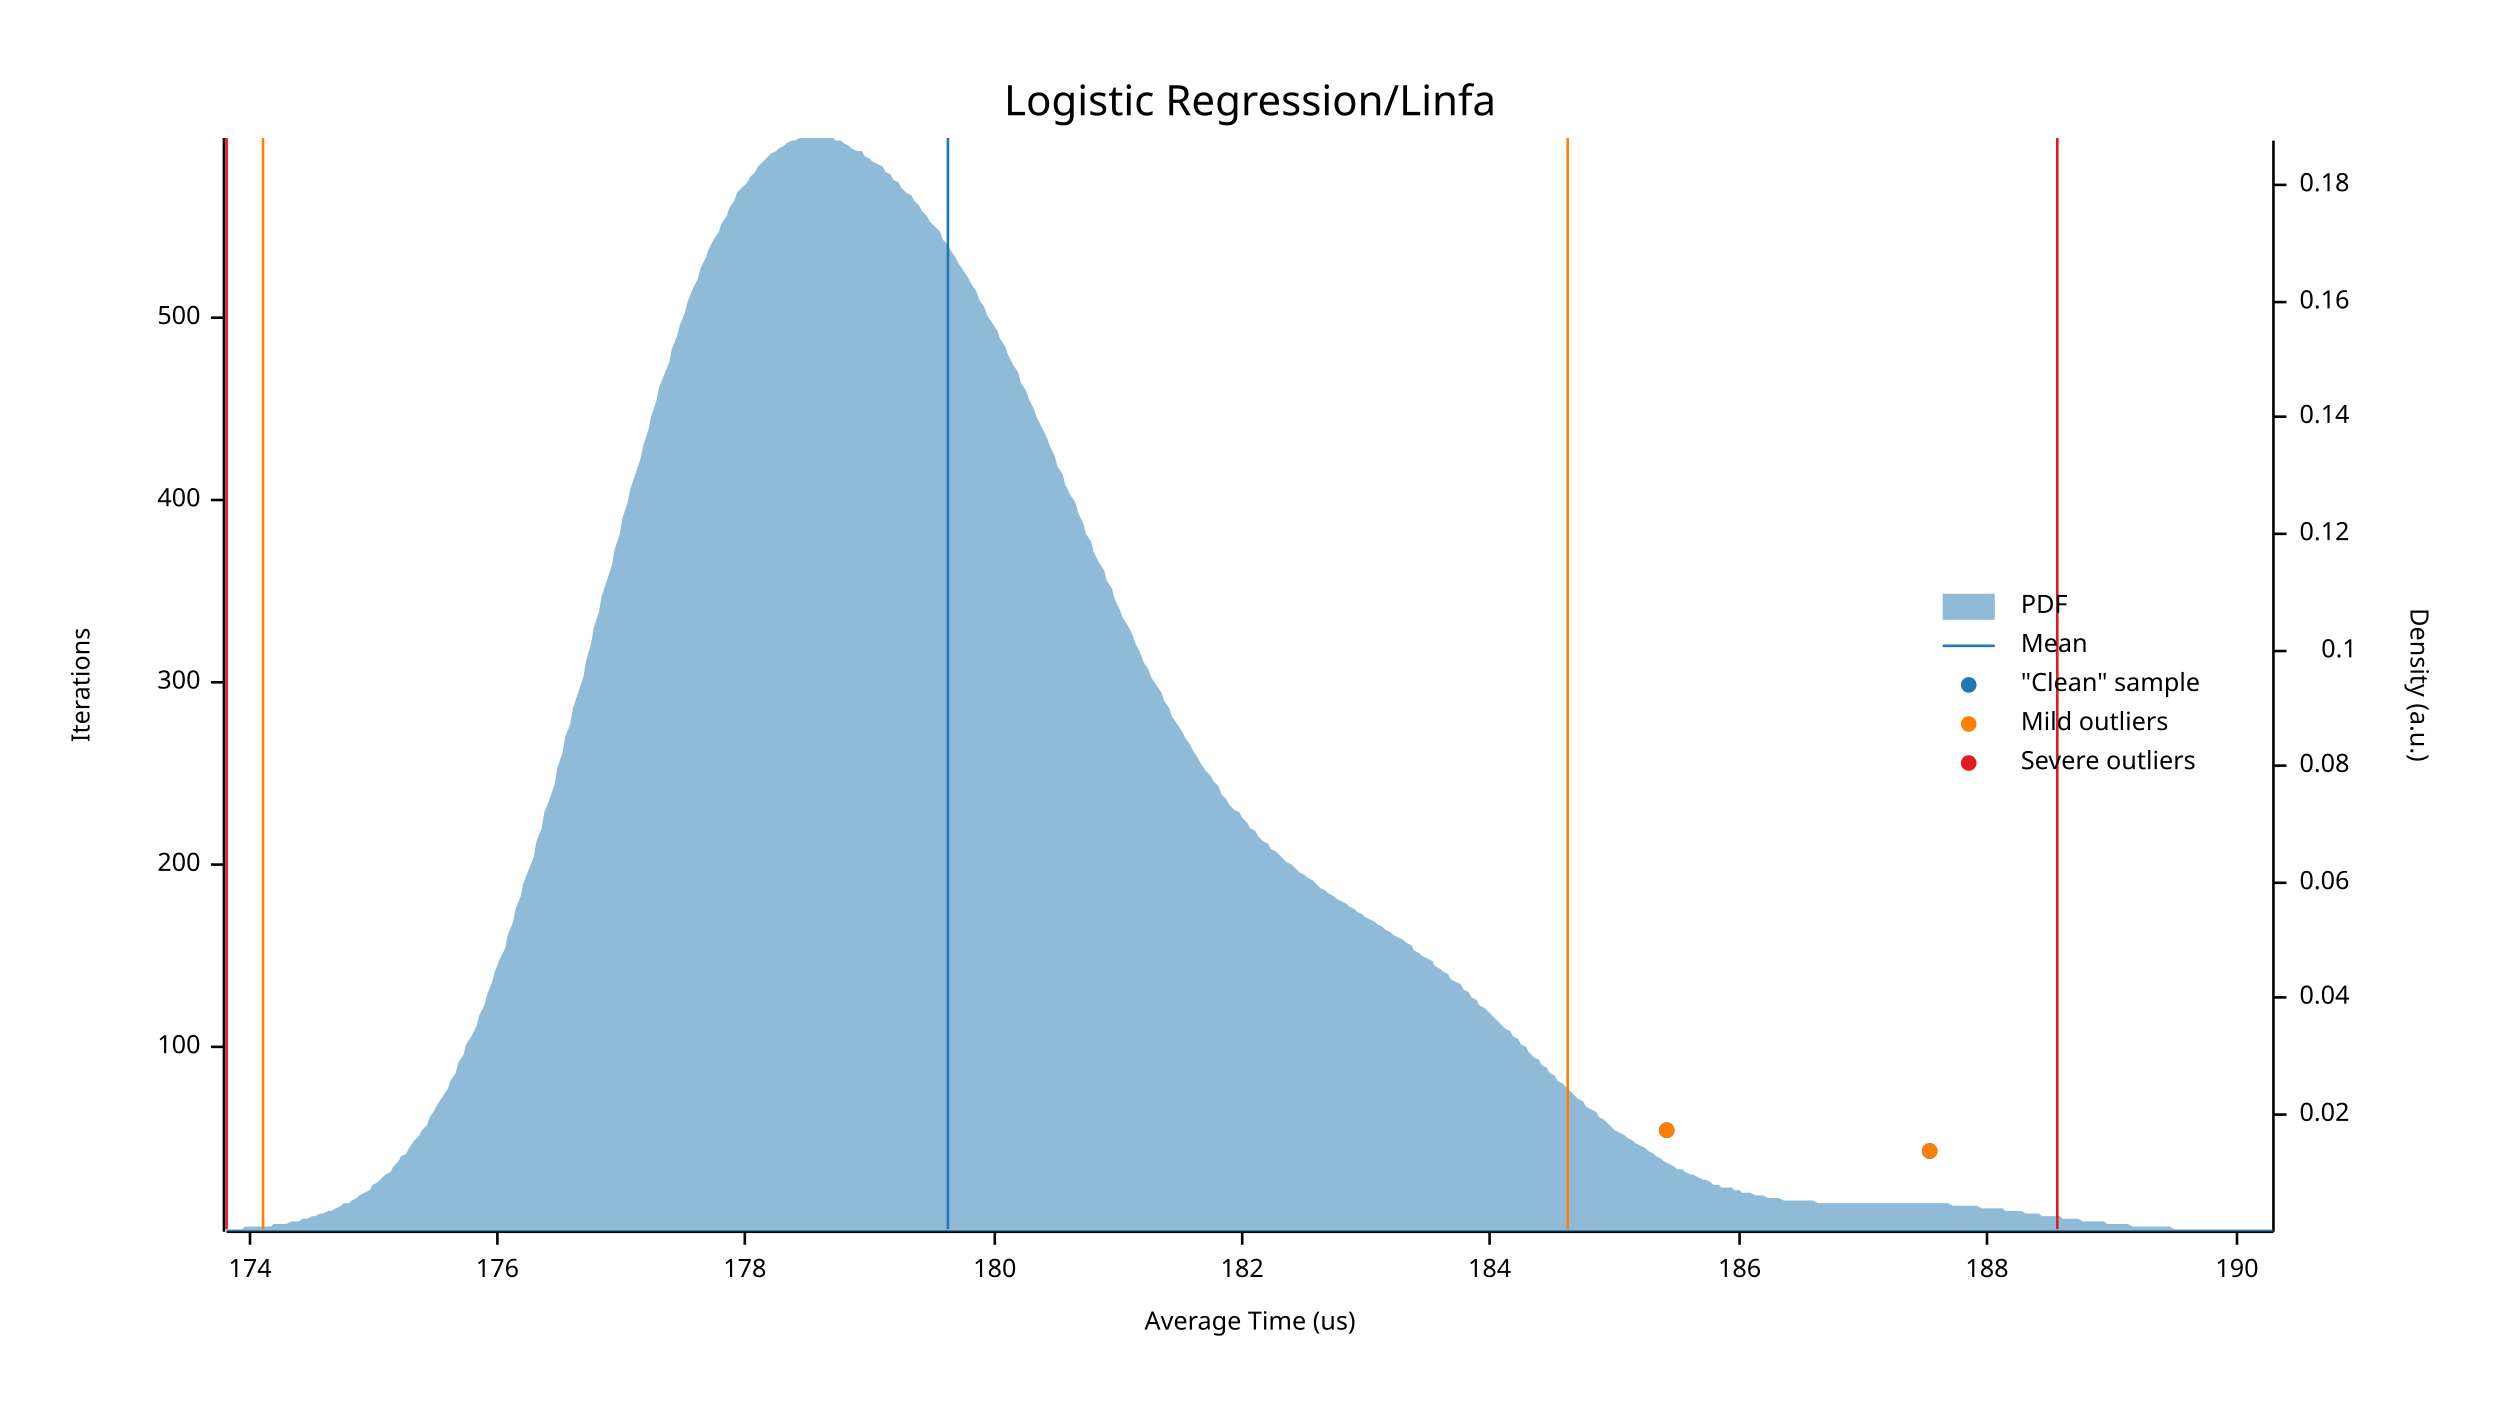
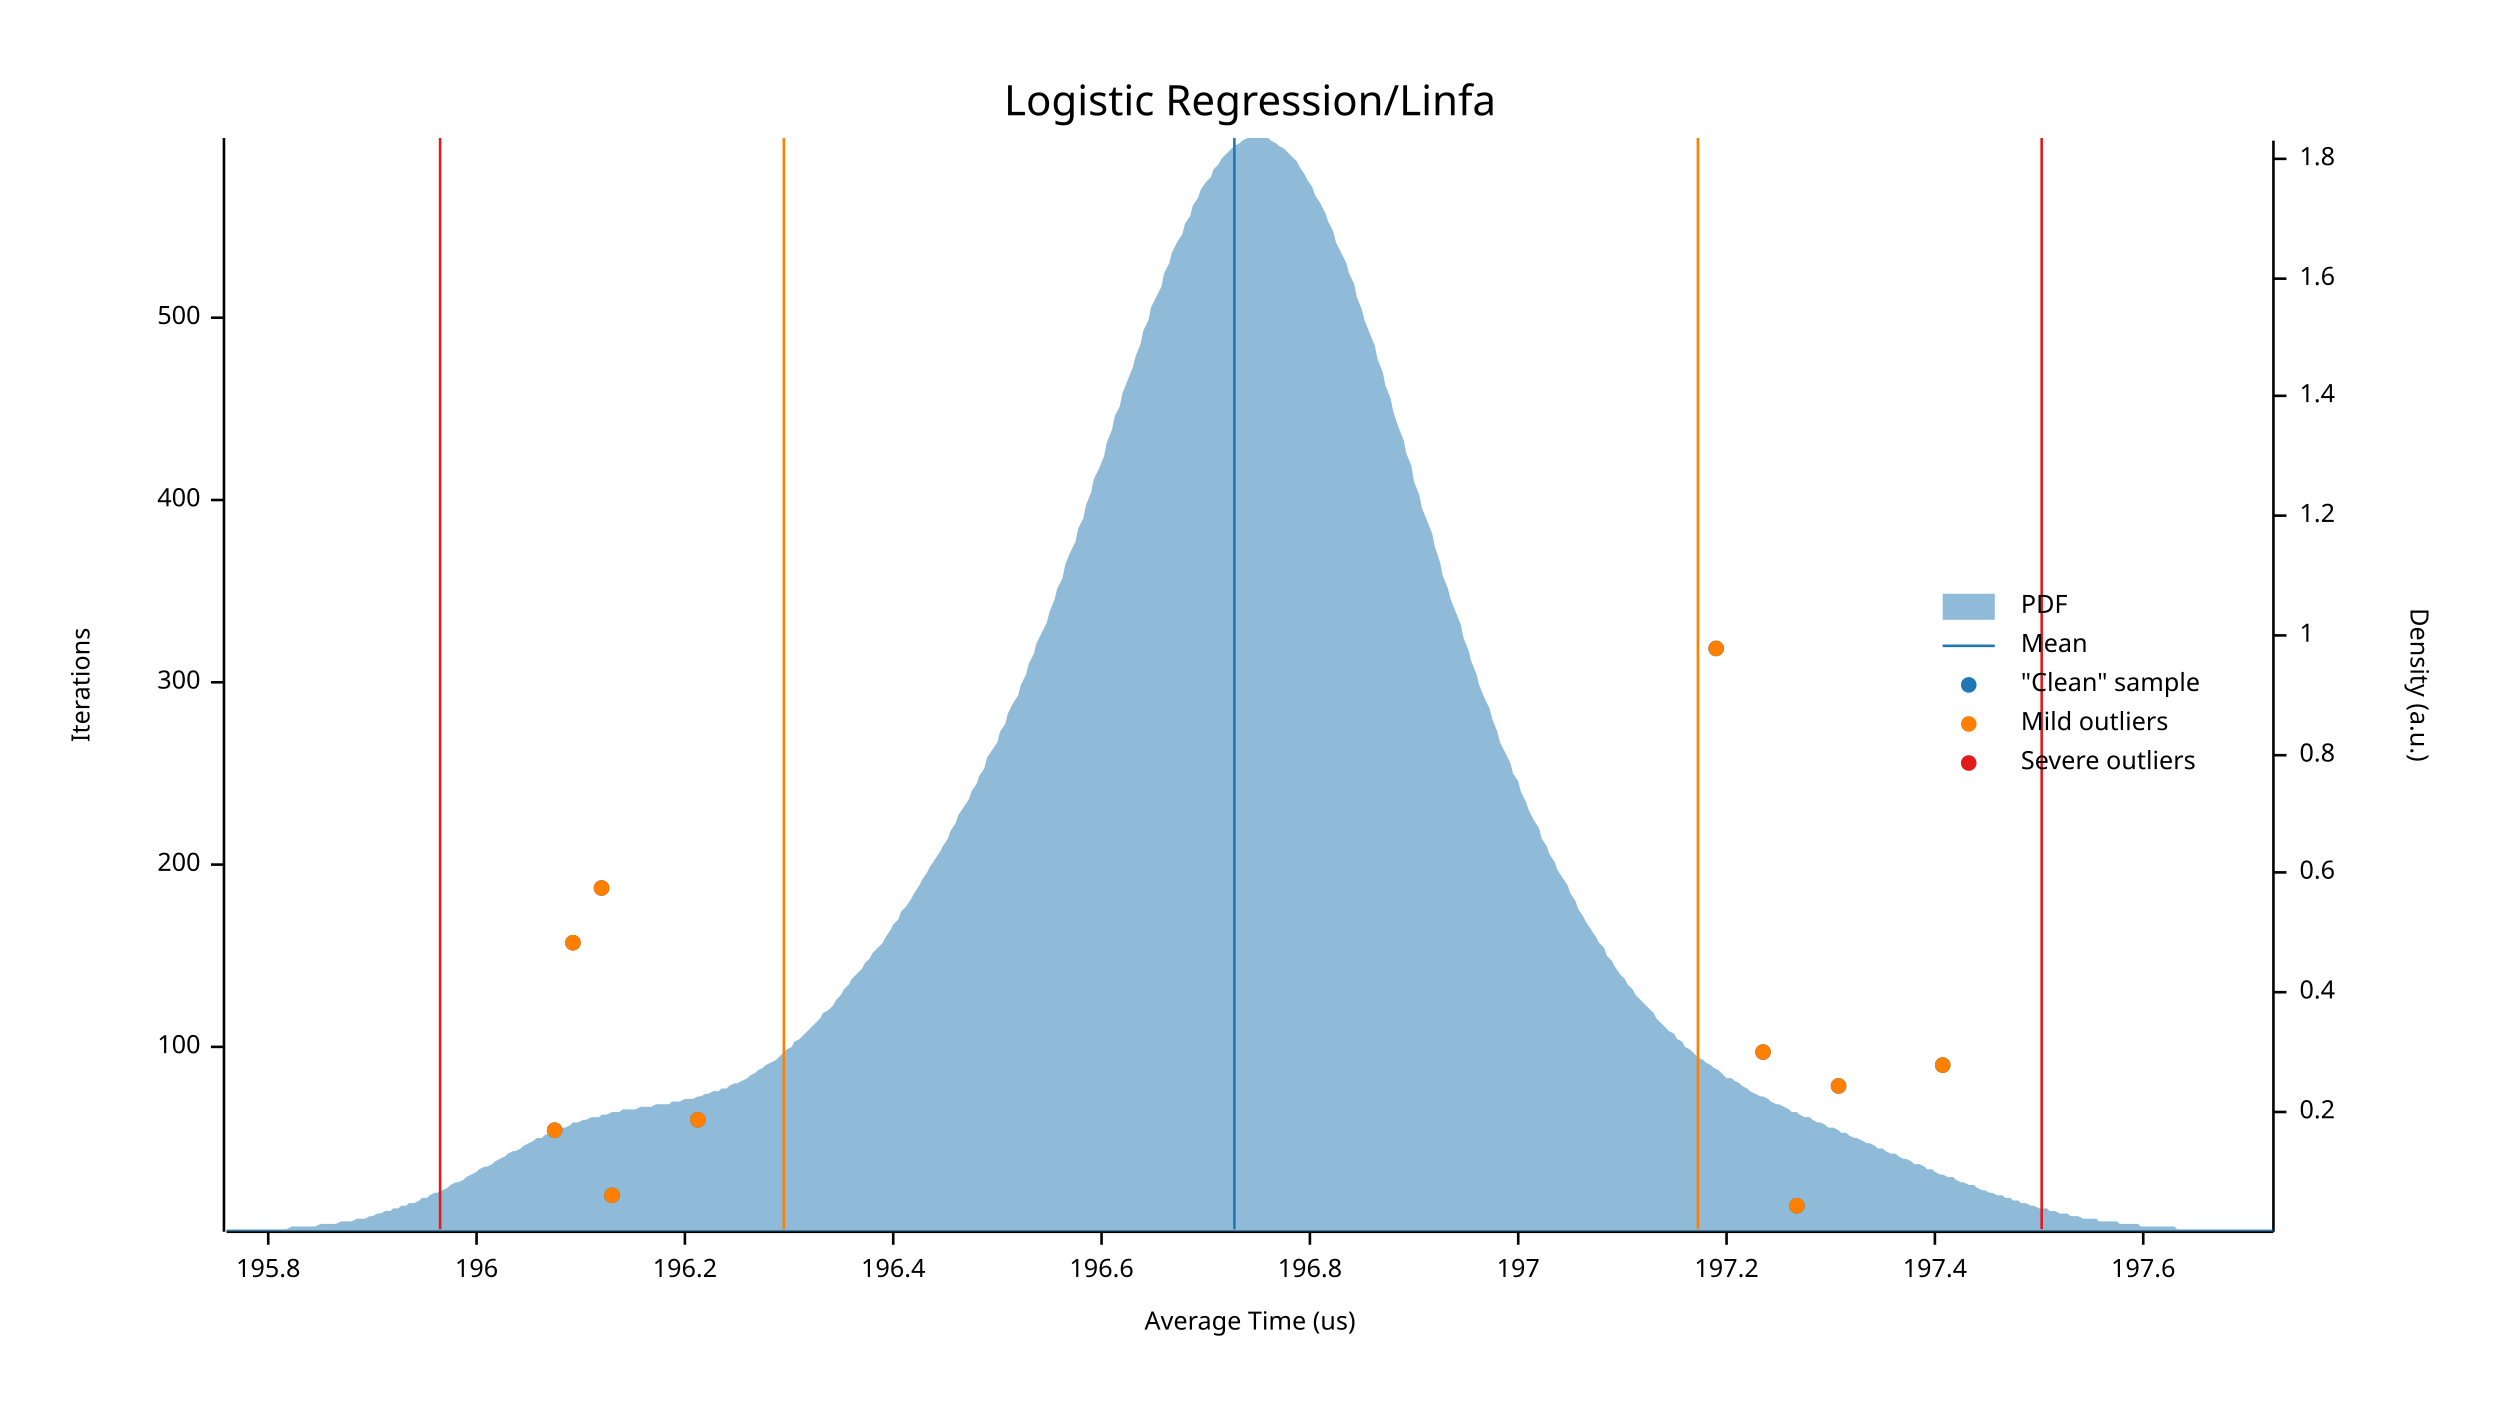
<svg xmlns="http://www.w3.org/2000/svg" width="960" height="540" viewBox="0 0 960 540">
  <text x="480" y="32" dy="0.76em" text-anchor="middle" font-family="sans-serif" font-size="16.129" opacity="1" fill="#000000">
Logistic Regression/Linfa
</text>
  <text x="27" y="263" dy="0.76em" text-anchor="middle" font-family="sans-serif" font-size="9.677" opacity="1" fill="#000000" transform="rotate(270, 27, 263)">
Iterations
</text>
  <text x="480" y="513" dy="-0.5ex" text-anchor="middle" font-family="sans-serif" font-size="9.677" opacity="1" fill="#000000">
Average Time (us)
</text>
  <polyline fill="none" opacity="1" stroke="#000000" stroke-width="1" points="86,53 86,473 " />
  <text x="77" y="402" dy="0.5ex" text-anchor="end" font-family="sans-serif" font-size="9.677" opacity="1" fill="#000000">
100
</text>
  <polyline fill="none" opacity="1" stroke="#000000" stroke-width="1" points="81,402 86,402 " />
  <text x="77" y="332" dy="0.5ex" text-anchor="end" font-family="sans-serif" font-size="9.677" opacity="1" fill="#000000">
200
</text>
  <polyline fill="none" opacity="1" stroke="#000000" stroke-width="1" points="81,332 86,332 " />
  <text x="77" y="262" dy="0.5ex" text-anchor="end" font-family="sans-serif" font-size="9.677" opacity="1" fill="#000000">
300
</text>
  <polyline fill="none" opacity="1" stroke="#000000" stroke-width="1" points="81,262 86,262 " />
  <text x="77" y="192" dy="0.5ex" text-anchor="end" font-family="sans-serif" font-size="9.677" opacity="1" fill="#000000">
400
</text>
  <polyline fill="none" opacity="1" stroke="#000000" stroke-width="1" points="81,192 86,192 " />
  <text x="77" y="122" dy="0.5ex" text-anchor="end" font-family="sans-serif" font-size="9.677" opacity="1" fill="#000000">
500
</text>
  <polyline fill="none" opacity="1" stroke="#000000" stroke-width="1" points="81,122 86,122 " />
  <polyline fill="none" opacity="1" stroke="#000000" stroke-width="1" points="87,473 873,473 " />
-   <text x="96" y="483" dy="0.76em" text-anchor="middle" font-family="sans-serif" font-size="9.677" opacity="1" fill="#000000">
- 174
+   <text x="103" y="483" dy="0.76em" text-anchor="middle" font-family="sans-serif" font-size="9.677" opacity="1" fill="#000000">
+ 195.8
</text>
-   <polyline fill="none" opacity="1" stroke="#000000" stroke-width="1" points="96,473 96,478 " />
-   <text x="191" y="483" dy="0.76em" text-anchor="middle" font-family="sans-serif" font-size="9.677" opacity="1" fill="#000000">
- 176
+   <polyline fill="none" opacity="1" stroke="#000000" stroke-width="1" points="103,473 103,478 " />
+   <text x="183" y="483" dy="0.76em" text-anchor="middle" font-family="sans-serif" font-size="9.677" opacity="1" fill="#000000">
+ 196
</text>
-   <polyline fill="none" opacity="1" stroke="#000000" stroke-width="1" points="191,473 191,478 " />
-   <text x="286" y="483" dy="0.76em" text-anchor="middle" font-family="sans-serif" font-size="9.677" opacity="1" fill="#000000">
- 178
+   <polyline fill="none" opacity="1" stroke="#000000" stroke-width="1" points="183,473 183,478 " />
+   <text x="263" y="483" dy="0.76em" text-anchor="middle" font-family="sans-serif" font-size="9.677" opacity="1" fill="#000000">
+ 196.2
</text>
-   <polyline fill="none" opacity="1" stroke="#000000" stroke-width="1" points="286,473 286,478 " />
-   <text x="382" y="483" dy="0.76em" text-anchor="middle" font-family="sans-serif" font-size="9.677" opacity="1" fill="#000000">
- 180
+   <polyline fill="none" opacity="1" stroke="#000000" stroke-width="1" points="263,473 263,478 " />
+   <text x="343" y="483" dy="0.76em" text-anchor="middle" font-family="sans-serif" font-size="9.677" opacity="1" fill="#000000">
+ 196.4
</text>
-   <polyline fill="none" opacity="1" stroke="#000000" stroke-width="1" points="382,473 382,478 " />
-   <text x="477" y="483" dy="0.76em" text-anchor="middle" font-family="sans-serif" font-size="9.677" opacity="1" fill="#000000">
- 182
+   <polyline fill="none" opacity="1" stroke="#000000" stroke-width="1" points="343,473 343,478 " />
+   <text x="423" y="483" dy="0.76em" text-anchor="middle" font-family="sans-serif" font-size="9.677" opacity="1" fill="#000000">
+ 196.6
</text>
-   <polyline fill="none" opacity="1" stroke="#000000" stroke-width="1" points="477,473 477,478 " />
-   <text x="572" y="483" dy="0.76em" text-anchor="middle" font-family="sans-serif" font-size="9.677" opacity="1" fill="#000000">
- 184
+   <polyline fill="none" opacity="1" stroke="#000000" stroke-width="1" points="423,473 423,478 " />
+   <text x="503" y="483" dy="0.76em" text-anchor="middle" font-family="sans-serif" font-size="9.677" opacity="1" fill="#000000">
+ 196.8
</text>
-   <polyline fill="none" opacity="1" stroke="#000000" stroke-width="1" points="572,473 572,478 " />
-   <text x="668" y="483" dy="0.76em" text-anchor="middle" font-family="sans-serif" font-size="9.677" opacity="1" fill="#000000">
- 186
+   <polyline fill="none" opacity="1" stroke="#000000" stroke-width="1" points="503,473 503,478 " />
+   <text x="583" y="483" dy="0.76em" text-anchor="middle" font-family="sans-serif" font-size="9.677" opacity="1" fill="#000000">
+ 197
</text>
-   <polyline fill="none" opacity="1" stroke="#000000" stroke-width="1" points="668,473 668,478 " />
-   <text x="763" y="483" dy="0.76em" text-anchor="middle" font-family="sans-serif" font-size="9.677" opacity="1" fill="#000000">
- 188
+   <polyline fill="none" opacity="1" stroke="#000000" stroke-width="1" points="583,473 583,478 " />
+   <text x="663" y="483" dy="0.76em" text-anchor="middle" font-family="sans-serif" font-size="9.677" opacity="1" fill="#000000">
+ 197.2
</text>
-   <polyline fill="none" opacity="1" stroke="#000000" stroke-width="1" points="763,473 763,478 " />
-   <text x="859" y="483" dy="0.76em" text-anchor="middle" font-family="sans-serif" font-size="9.677" opacity="1" fill="#000000">
- 190
+   <polyline fill="none" opacity="1" stroke="#000000" stroke-width="1" points="663,473 663,478 " />
+   <text x="743" y="483" dy="0.76em" text-anchor="middle" font-family="sans-serif" font-size="9.677" opacity="1" fill="#000000">
+ 197.4
</text>
-   <polyline fill="none" opacity="1" stroke="#000000" stroke-width="1" points="859,473 859,478 " />
+   <polyline fill="none" opacity="1" stroke="#000000" stroke-width="1" points="743,473 743,478 " />
+   <text x="823" y="483" dy="0.76em" text-anchor="middle" font-family="sans-serif" font-size="9.677" opacity="1" fill="#000000">
+ 197.6
+ </text>
+   <polyline fill="none" opacity="1" stroke="#000000" stroke-width="1" points="823,473 823,478 " />
  <text x="933" y="263" dy="0.76em" text-anchor="middle" font-family="sans-serif" font-size="9.677" opacity="1" fill="#000000" transform="rotate(90, 933, 263)">
Density (a.u.)
</text>
  <polyline fill="none" opacity="1" stroke="#000000" stroke-width="1" points="873,54 873,473 " />
-   <text x="883" y="428" dy="0.5ex" text-anchor="start" font-family="sans-serif" font-size="9.677" opacity="1" fill="#000000">
- 0.02
+   <text x="883" y="427" dy="0.5ex" text-anchor="start" font-family="sans-serif" font-size="9.677" opacity="1" fill="#000000">
+ 0.2
</text>
-   <polyline fill="none" opacity="1" stroke="#000000" stroke-width="1" points="873,428 878,428 " />
-   <text x="883" y="383" dy="0.5ex" text-anchor="start" font-family="sans-serif" font-size="9.677" opacity="1" fill="#000000">
- 0.04
+   <polyline fill="none" opacity="1" stroke="#000000" stroke-width="1" points="873,427 878,427 " />
+   <text x="883" y="381" dy="0.5ex" text-anchor="start" font-family="sans-serif" font-size="9.677" opacity="1" fill="#000000">
+ 0.4
</text>
-   <polyline fill="none" opacity="1" stroke="#000000" stroke-width="1" points="873,383 878,383 " />
-   <text x="883" y="339" dy="0.5ex" text-anchor="start" font-family="sans-serif" font-size="9.677" opacity="1" fill="#000000">
- 0.06
+   <polyline fill="none" opacity="1" stroke="#000000" stroke-width="1" points="873,381 878,381 " />
+   <text x="883" y="335" dy="0.5ex" text-anchor="start" font-family="sans-serif" font-size="9.677" opacity="1" fill="#000000">
+ 0.6
</text>
-   <polyline fill="none" opacity="1" stroke="#000000" stroke-width="1" points="873,339 878,339 " />
-   <text x="883" y="294" dy="0.5ex" text-anchor="start" font-family="sans-serif" font-size="9.677" opacity="1" fill="#000000">
- 0.08
+   <polyline fill="none" opacity="1" stroke="#000000" stroke-width="1" points="873,335 878,335 " />
+   <text x="883" y="290" dy="0.5ex" text-anchor="start" font-family="sans-serif" font-size="9.677" opacity="1" fill="#000000">
+ 0.8
</text>
-   <polyline fill="none" opacity="1" stroke="#000000" stroke-width="1" points="873,294 878,294 " />
-   <text x="905" y="250" dy="0.5ex" text-anchor="end" font-family="sans-serif" font-size="9.677" opacity="1" fill="#000000">
- 0.1
+   <polyline fill="none" opacity="1" stroke="#000000" stroke-width="1" points="873,290 878,290 " />
+   <text x="883" y="244" dy="0.5ex" text-anchor="start" font-family="sans-serif" font-size="9.677" opacity="1" fill="#000000">
+ 1
</text>
-   <polyline fill="none" opacity="1" stroke="#000000" stroke-width="1" points="873,250 878,250 " />
-   <text x="883" y="205" dy="0.5ex" text-anchor="start" font-family="sans-serif" font-size="9.677" opacity="1" fill="#000000">
- 0.12
+   <polyline fill="none" opacity="1" stroke="#000000" stroke-width="1" points="873,244 878,244 " />
+   <text x="883" y="198" dy="0.5ex" text-anchor="start" font-family="sans-serif" font-size="9.677" opacity="1" fill="#000000">
+ 1.2
</text>
-   <polyline fill="none" opacity="1" stroke="#000000" stroke-width="1" points="873,205 878,205 " />
-   <text x="883" y="160" dy="0.5ex" text-anchor="start" font-family="sans-serif" font-size="9.677" opacity="1" fill="#000000">
- 0.14
+   <polyline fill="none" opacity="1" stroke="#000000" stroke-width="1" points="873,198 878,198 " />
+   <text x="883" y="152" dy="0.5ex" text-anchor="start" font-family="sans-serif" font-size="9.677" opacity="1" fill="#000000">
+ 1.4
</text>
-   <polyline fill="none" opacity="1" stroke="#000000" stroke-width="1" points="873,160 878,160 " />
-   <text x="883" y="116" dy="0.5ex" text-anchor="start" font-family="sans-serif" font-size="9.677" opacity="1" fill="#000000">
- 0.16
+   <polyline fill="none" opacity="1" stroke="#000000" stroke-width="1" points="873,152 878,152 " />
+   <text x="883" y="107" dy="0.5ex" text-anchor="start" font-family="sans-serif" font-size="9.677" opacity="1" fill="#000000">
+ 1.6
</text>
-   <polyline fill="none" opacity="1" stroke="#000000" stroke-width="1" points="873,116 878,116 " />
-   <text x="883" y="71" dy="0.5ex" text-anchor="start" font-family="sans-serif" font-size="9.677" opacity="1" fill="#000000">
- 0.18
+   <polyline fill="none" opacity="1" stroke="#000000" stroke-width="1" points="873,107 878,107 " />
+   <text x="883" y="61" dy="0.5ex" text-anchor="start" font-family="sans-serif" font-size="9.677" opacity="1" fill="#000000">
+ 1.8
</text>
-   <polyline fill="none" opacity="1" stroke="#000000" stroke-width="1" points="873,71 878,71 " />
-   <polygon opacity="0.5" fill="#1F78B4" points="87,472 88,472 90,472 91,472 93,472 94,471 96,471 98,471 99,471 101,471 102,471 104,471 105,470 107,470 109,470 110,470 112,469 113,469 115,469 116,468 118,468 120,467 121,467 123,466 124,466 126,465 127,465 129,464 131,463 132,462 134,462 135,461 137,460 138,459 140,458 142,457 143,455 145,454 146,453 148,451 150,450 151,448 153,446 154,444 156,443 157,441 159,438 161,436 162,434 164,432 165,429 167,426 168,424 170,421 172,418 173,415 175,412 176,408 178,405 179,401 181,398 183,394 184,390 186,386 187,382 189,377 190,373 192,368 194,364 195,359 197,354 198,349 200,344 201,339 203,334 205,329 206,323 208,318 209,312 211,307 213,301 214,295 216,289 217,283 219,278 220,272 222,266 224,260 225,254 227,247 228,241 230,235 231,229 233,223 235,217 236,211 238,205 239,199 241,193 242,188 244,182 246,176 247,171 249,165 250,160 252,154 253,149 255,144 257,139 258,134 260,129 261,125 263,120 264,116 266,111 268,107 269,103 271,99 272,96 274,92 276,89 277,86 279,83 280,80 282,77 283,74 285,72 287,70 288,68 290,66 291,64 293,62 294,61 296,59 298,58 299,57 301,56 302,55 304,54 305,54 307,53 309,53 310,53 312,53 313,53 315,53 316,53 318,53 320,53 321,54 323,54 324,55 326,56 327,57 329,58 331,58 332,60 334,61 335,62 337,63 339,64 340,66 342,67 343,69 345,70 346,72 348,74 350,75 351,77 353,79 354,81 356,83 357,85 359,87 361,89 362,92 364,94 365,96 367,99 368,101 370,104 372,107 373,109 375,112 376,115 378,118 379,121 381,124 383,127 384,130 386,133 387,136 389,140 391,143 392,147 394,150 395,153 397,157 398,160 400,164 402,168 403,171 405,175 406,179 408,182 409,186 411,190 413,193 414,197 416,201 417,205 419,208 420,212 422,216 424,219 425,223 427,226 428,230 430,234 431,237 433,240 435,244 436,247 438,251 439,254 441,257 442,260 444,263 446,266 447,269 449,272 450,275 452,278 454,281 455,283 457,286 458,288 460,291 461,293 463,296 465,298 466,300 468,302 469,305 471,307 472,309 474,311 476,312 477,314 479,316 480,318 482,319 483,321 485,323 487,324 488,326 490,327 491,328 493,330 494,331 496,332 498,334 499,335 501,336 502,337 504,338 505,339 507,341 509,342 510,343 512,344 513,345 515,346 517,347 518,348 520,349 521,350 523,351 524,352 526,353 528,354 529,355 531,356 532,357 534,358 535,359 537,360 539,361 540,362 542,363 543,365 545,366 546,367 548,368 550,369 551,371 553,372 554,373 556,374 557,376 559,377 561,378 562,380 564,381 565,383 567,384 568,386 570,387 572,389 573,390 575,392 576,393 578,395 580,396 581,398 583,399 584,401 586,402 587,404 589,406 591,407 592,409 594,410 595,412 597,413 598,415 600,416 602,418 603,419 605,421 606,422 608,423 609,425 611,426 613,427 614,429 616,430 617,431 619,433 620,434 622,435 624,436 625,437 627,438 628,439 630,440 632,441 633,442 635,443 636,444 638,445 639,446 641,447 643,448 644,449 646,449 647,450 649,451 650,451 652,452 654,453 655,453 657,454 658,455 660,455 661,456 663,456 665,456 666,457 668,457 669,458 671,458 672,458 674,459 676,459 677,459 679,460 680,460 682,460 683,460 685,461 687,461 688,461 690,461 691,461 693,461 695,461 696,461 698,462 699,462 701,462 702,462 704,462 706,462 707,462 709,462 710,462 712,462 713,462 715,462 717,462 718,462 720,462 721,462 723,462 724,462 726,462 728,462 729,462 731,462 732,462 734,462 735,462 737,462 739,462 740,462 742,462 743,462 745,462 746,462 748,462 750,463 751,463 753,463 754,463 756,463 758,463 759,463 761,464 762,464 764,464 765,464 767,464 769,464 770,465 772,465 773,465 775,465 776,465 778,466 780,466 781,466 783,466 784,467 786,467 787,467 789,467 791,467 792,468 794,468 795,468 797,468 798,468 800,469 802,469 803,469 805,469 806,469 808,469 809,470 811,470 813,470 814,470 816,470 817,470 819,471 821,471 822,471 824,471 825,471 827,471 828,471 830,471 832,471 833,471 835,472 836,472 838,472 839,472 841,472 843,472 844,472 846,472 847,472 849,472 850,472 852,472 854,472 855,472 857,472 858,472 860,472 861,472 863,472 865,472 866,472 868,472 869,472 871,472 873,472 873,473 87,473 " />
-   <polyline fill="none" opacity="1" stroke="#1F78B4" stroke-width="1" points="364,472 364,53 " />
-   <polyline fill="none" opacity="1" stroke="#FF7F00" stroke-width="1" points="101,472 101,53 " />
-   <polyline fill="none" opacity="1" stroke="#FF7F00" stroke-width="1" points="602,472 602,53 " />
-   <polyline fill="none" opacity="1" stroke="#E31A1C" stroke-width="1" points="87,472 87,53 " />
-   <polyline fill="none" opacity="1" stroke="#E31A1C" stroke-width="1" points="790,472 790,53 " />
-   <circle cx="741" cy="442" r="3" opacity="1" fill="#1F78B4" stroke="none" stroke-width="1" />
-   <circle cx="640" cy="434" r="3" opacity="1" fill="#1F78B4" stroke="none" stroke-width="1" />
-   <circle cx="741" cy="442" r="3" opacity="1" fill="#FF7F00" stroke="none" stroke-width="1" />
-   <circle cx="640" cy="434" r="3" opacity="1" fill="#FF7F00" stroke="none" stroke-width="1" />
+   <polyline fill="none" opacity="1" stroke="#000000" stroke-width="1" points="873,61 878,61 " />
+   <polygon opacity="0.5" fill="#1F78B4" points="87,472 88,472 90,472 91,472 93,472 94,472 96,472 98,472 99,472 101,472 102,472 104,472 105,472 107,472 109,472 110,472 112,471 113,471 115,471 116,471 118,471 120,471 121,471 123,470 124,470 126,470 127,470 129,470 131,469 132,469 134,469 135,469 137,468 138,468 140,468 142,467 143,467 145,466 146,466 148,465 150,465 151,464 153,464 154,463 156,463 157,462 159,462 161,461 162,460 164,460 165,459 167,458 168,458 170,457 172,456 173,455 175,454 176,454 178,453 179,452 181,451 183,450 184,449 186,448 187,448 189,447 190,446 192,445 194,444 195,443 197,442 198,442 200,441 201,440 203,439 205,438 206,437 208,437 209,436 211,435 213,435 214,434 216,433 217,433 219,432 220,431 222,431 224,430 225,430 227,429 228,429 230,429 231,428 233,428 235,427 236,427 238,427 239,426 241,426 242,426 244,426 246,425 247,425 249,425 250,425 252,424 253,424 255,424 257,424 258,423 260,423 261,423 263,422 264,422 266,422 268,421 269,421 271,420 272,420 274,419 276,419 277,418 279,418 280,417 282,416 283,416 285,415 287,414 288,413 290,412 291,411 293,410 294,409 296,408 298,407 299,406 301,404 302,403 304,402 305,400 307,399 309,397 310,396 312,394 313,393 315,391 316,389 318,388 320,386 321,384 323,382 324,380 326,378 327,376 329,374 331,372 332,370 334,368 335,366 337,364 339,362 340,360 342,357 343,355 345,353 346,350 348,348 350,345 351,343 353,340 354,338 356,335 357,333 359,330 361,327 362,325 364,322 365,319 367,316 368,313 370,310 372,307 373,304 375,301 376,298 378,295 379,291 381,288 383,285 384,281 386,278 387,274 389,270 391,267 392,263 394,259 395,255 397,251 398,247 400,243 402,239 403,235 405,230 406,226 408,222 409,217 411,212 413,208 414,203 416,199 417,194 419,189 420,184 422,180 424,175 425,170 427,165 428,160 430,156 431,151 433,146 435,141 436,137 438,132 439,127 441,123 442,118 444,114 446,110 447,105 449,101 450,97 452,93 454,90 455,86 457,83 458,79 460,76 461,73 463,70 465,68 466,65 468,63 469,61 471,59 472,58 474,56 476,55 477,54 479,53 480,53 482,53 483,53 485,53 487,53 488,54 490,55 491,56 493,57 494,58 496,60 498,62 499,64 501,67 502,69 504,72 505,75 507,78 509,82 510,85 512,89 513,93 515,97 517,101 518,105 520,109 521,114 523,119 524,123 526,128 528,133 529,138 531,143 532,148 534,153 535,158 537,164 539,169 540,174 542,179 543,185 545,190 546,195 548,200 550,205 551,210 553,216 554,221 556,226 557,230 559,235 561,240 562,245 564,250 565,254 567,259 568,263 570,268 572,272 573,276 575,281 576,285 578,289 580,293 581,297 583,300 584,304 586,308 587,311 589,315 591,318 592,322 594,325 595,328 597,331 598,334 600,337 602,340 603,343 605,346 606,349 608,352 609,354 611,357 613,360 614,362 616,364 617,367 619,369 620,371 622,374 624,376 625,378 627,380 628,382 630,384 632,386 633,387 635,389 636,391 638,393 639,394 641,396 643,397 644,399 646,400 647,402 649,403 650,404 652,406 654,407 655,408 657,409 658,410 660,411 661,412 663,414 665,414 666,415 668,416 669,417 671,418 672,419 674,420 676,421 677,421 679,422 680,423 682,424 683,424 685,425 687,426 688,427 690,427 691,428 693,429 695,429 696,430 698,431 699,431 701,432 702,433 704,433 706,434 707,435 709,435 710,436 712,437 713,437 715,438 717,439 718,439 720,440 721,441 723,441 724,442 726,443 728,443 729,444 731,445 732,445 734,446 735,447 737,447 739,448 740,449 742,449 743,450 745,451 746,451 748,452 750,452 751,453 753,454 754,454 756,455 758,455 759,456 761,457 762,457 764,458 765,458 767,459 769,459 770,460 772,460 773,461 775,461 776,462 778,462 780,463 781,463 783,464 784,464 786,464 787,465 789,465 791,466 792,466 794,466 795,467 797,467 798,467 800,468 802,468 803,468 805,468 806,469 808,469 809,469 811,469 813,469 814,470 816,470 817,470 819,470 821,470 822,471 824,471 825,471 827,471 828,471 830,471 832,471 833,471 835,471 836,472 838,472 839,472 841,472 843,472 844,472 846,472 847,472 849,472 850,472 852,472 854,472 855,472 857,472 858,472 860,472 861,472 863,472 865,472 866,472 868,472 869,472 871,472 873,472 873,473 87,473 " />
+   <polyline fill="none" opacity="1" stroke="#1F78B4" stroke-width="1" points="474,472 474,53 " />
+   <polyline fill="none" opacity="1" stroke="#FF7F00" stroke-width="1" points="301,472 301,53 " />
+   <polyline fill="none" opacity="1" stroke="#FF7F00" stroke-width="1" points="652,472 652,53 " />
+   <polyline fill="none" opacity="1" stroke="#E31A1C" stroke-width="1" points="169,472 169,53 " />
+   <polyline fill="none" opacity="1" stroke="#E31A1C" stroke-width="1" points="784,472 784,53 " />
+   <circle cx="690" cy="463" r="3" opacity="1" fill="#1F78B4" stroke="none" stroke-width="1" />
+   <circle cx="235" cy="459" r="3" opacity="1" fill="#1F78B4" stroke="none" stroke-width="1" />
+   <circle cx="213" cy="434" r="3" opacity="1" fill="#1F78B4" stroke="none" stroke-width="1" />
+   <circle cx="268" cy="430" r="3" opacity="1" fill="#1F78B4" stroke="none" stroke-width="1" />
+   <circle cx="706" cy="417" r="3" opacity="1" fill="#1F78B4" stroke="none" stroke-width="1" />
+   <circle cx="746" cy="409" r="3" opacity="1" fill="#1F78B4" stroke="none" stroke-width="1" />
+   <circle cx="677" cy="404" r="3" opacity="1" fill="#1F78B4" stroke="none" stroke-width="1" />
+   <circle cx="220" cy="362" r="3" opacity="1" fill="#1F78B4" stroke="none" stroke-width="1" />
+   <circle cx="231" cy="341" r="3" opacity="1" fill="#1F78B4" stroke="none" stroke-width="1" />
+   <circle cx="659" cy="249" r="3" opacity="1" fill="#1F78B4" stroke="none" stroke-width="1" />
+   <circle cx="690" cy="463" r="3" opacity="1" fill="#FF7F00" stroke="none" stroke-width="1" />
+   <circle cx="235" cy="459" r="3" opacity="1" fill="#FF7F00" stroke="none" stroke-width="1" />
+   <circle cx="213" cy="434" r="3" opacity="1" fill="#FF7F00" stroke="none" stroke-width="1" />
+   <circle cx="268" cy="430" r="3" opacity="1" fill="#FF7F00" stroke="none" stroke-width="1" />
+   <circle cx="706" cy="417" r="3" opacity="1" fill="#FF7F00" stroke="none" stroke-width="1" />
+   <circle cx="746" cy="409" r="3" opacity="1" fill="#FF7F00" stroke="none" stroke-width="1" />
+   <circle cx="677" cy="404" r="3" opacity="1" fill="#FF7F00" stroke="none" stroke-width="1" />
+   <circle cx="220" cy="362" r="3" opacity="1" fill="#FF7F00" stroke="none" stroke-width="1" />
+   <circle cx="231" cy="341" r="3" opacity="1" fill="#FF7F00" stroke="none" stroke-width="1" />
+   <circle cx="659" cy="249" r="3" opacity="1" fill="#FF7F00" stroke="none" stroke-width="1" />
  <text x="776" y="228" dy="0.76em" text-anchor="start" font-family="sans-serif" font-size="9.677" opacity="1" fill="#000000">
PDF
</text>
  <text x="776" y="243" dy="0.76em" text-anchor="start" font-family="sans-serif" font-size="9.677" opacity="1" fill="#000000">
Mean
</text>
  <text x="776" y="258" dy="0.76em" text-anchor="start" font-family="sans-serif" font-size="9.677" opacity="1" fill="#000000">
"Clean" sample
</text>
  <text x="776" y="273" dy="0.76em" text-anchor="start" font-family="sans-serif" font-size="9.677" opacity="1" fill="#000000">
Mild outliers
</text>
  <text x="776" y="288" dy="0.76em" text-anchor="start" font-family="sans-serif" font-size="9.677" opacity="1" fill="#000000">
Severe outliers
</text>
  <rect x="746" y="228" width="20" height="10" opacity="0.5" fill="#1F78B4" stroke="none" />
  <polyline fill="none" opacity="1" stroke="#1F78B4" stroke-width="1" points="746,248 766,248 " />
  <circle cx="756" cy="263" r="3" opacity="1" fill="#1F78B4" stroke="none" stroke-width="1" />
  <circle cx="756" cy="278" r="3" opacity="1" fill="#FF7F00" stroke="none" stroke-width="1" />
  <circle cx="756" cy="293" r="3" opacity="1" fill="#E31A1C" stroke="none" stroke-width="1" />
</svg>
